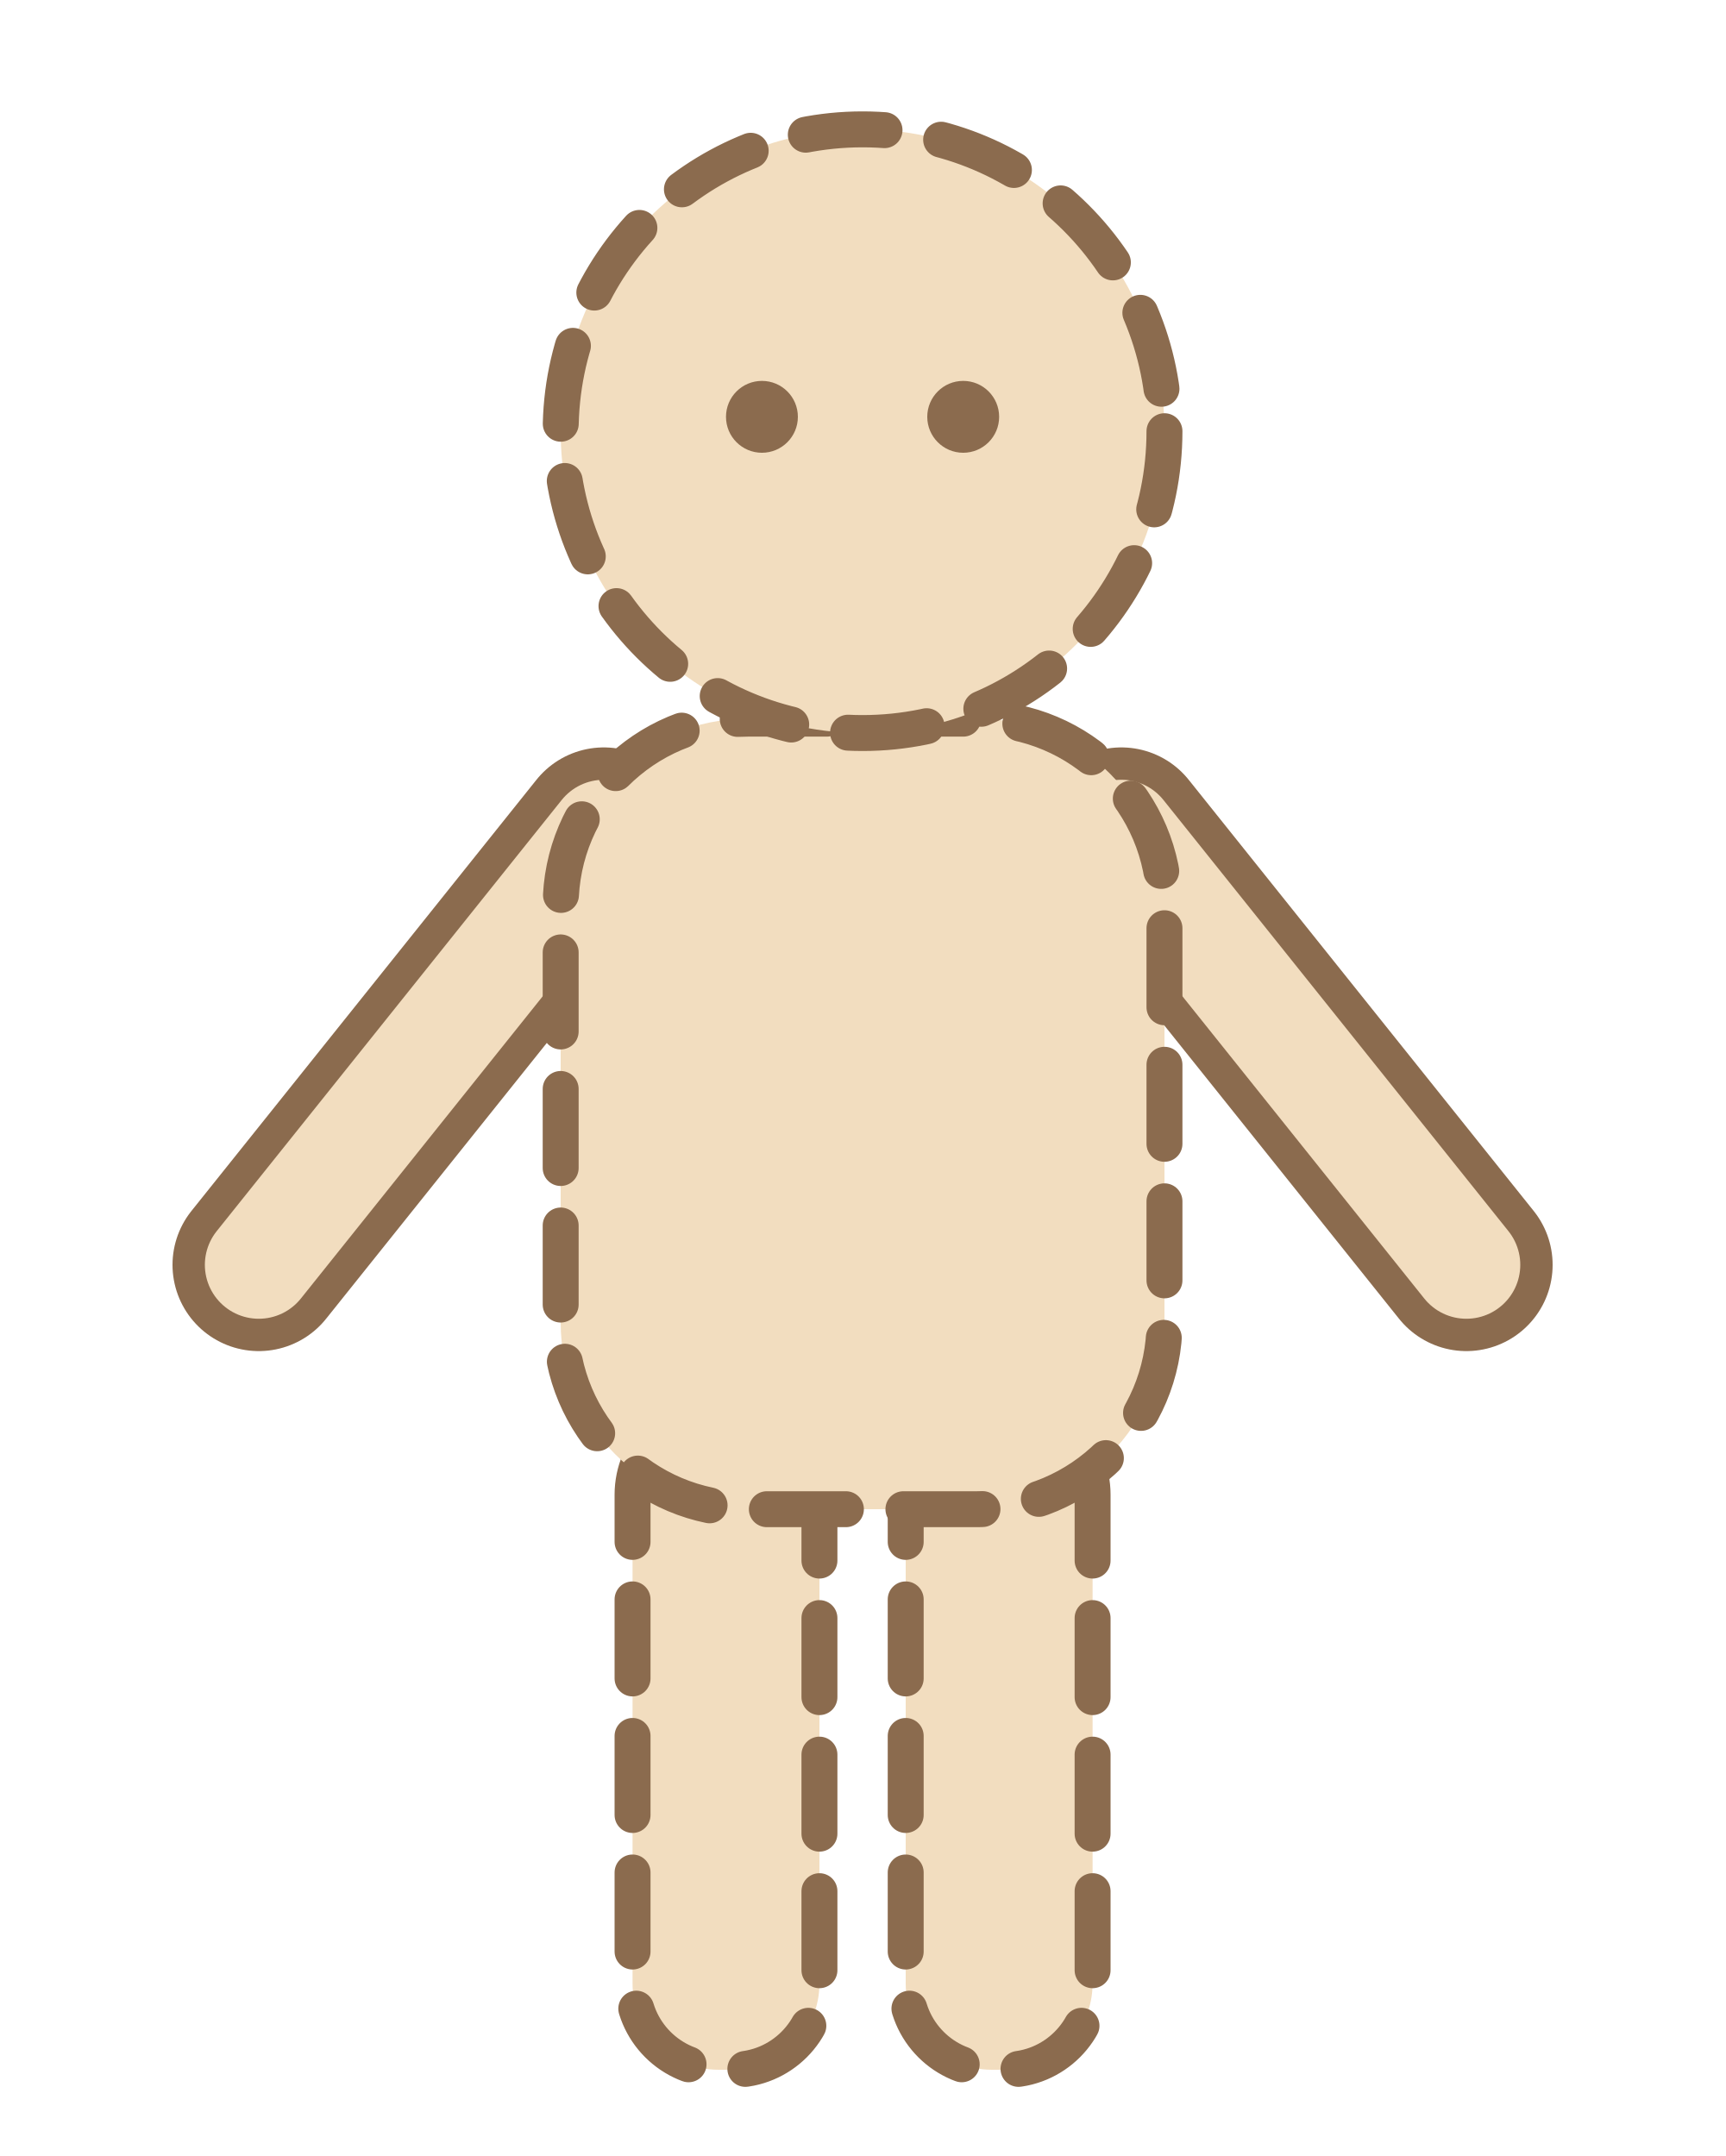
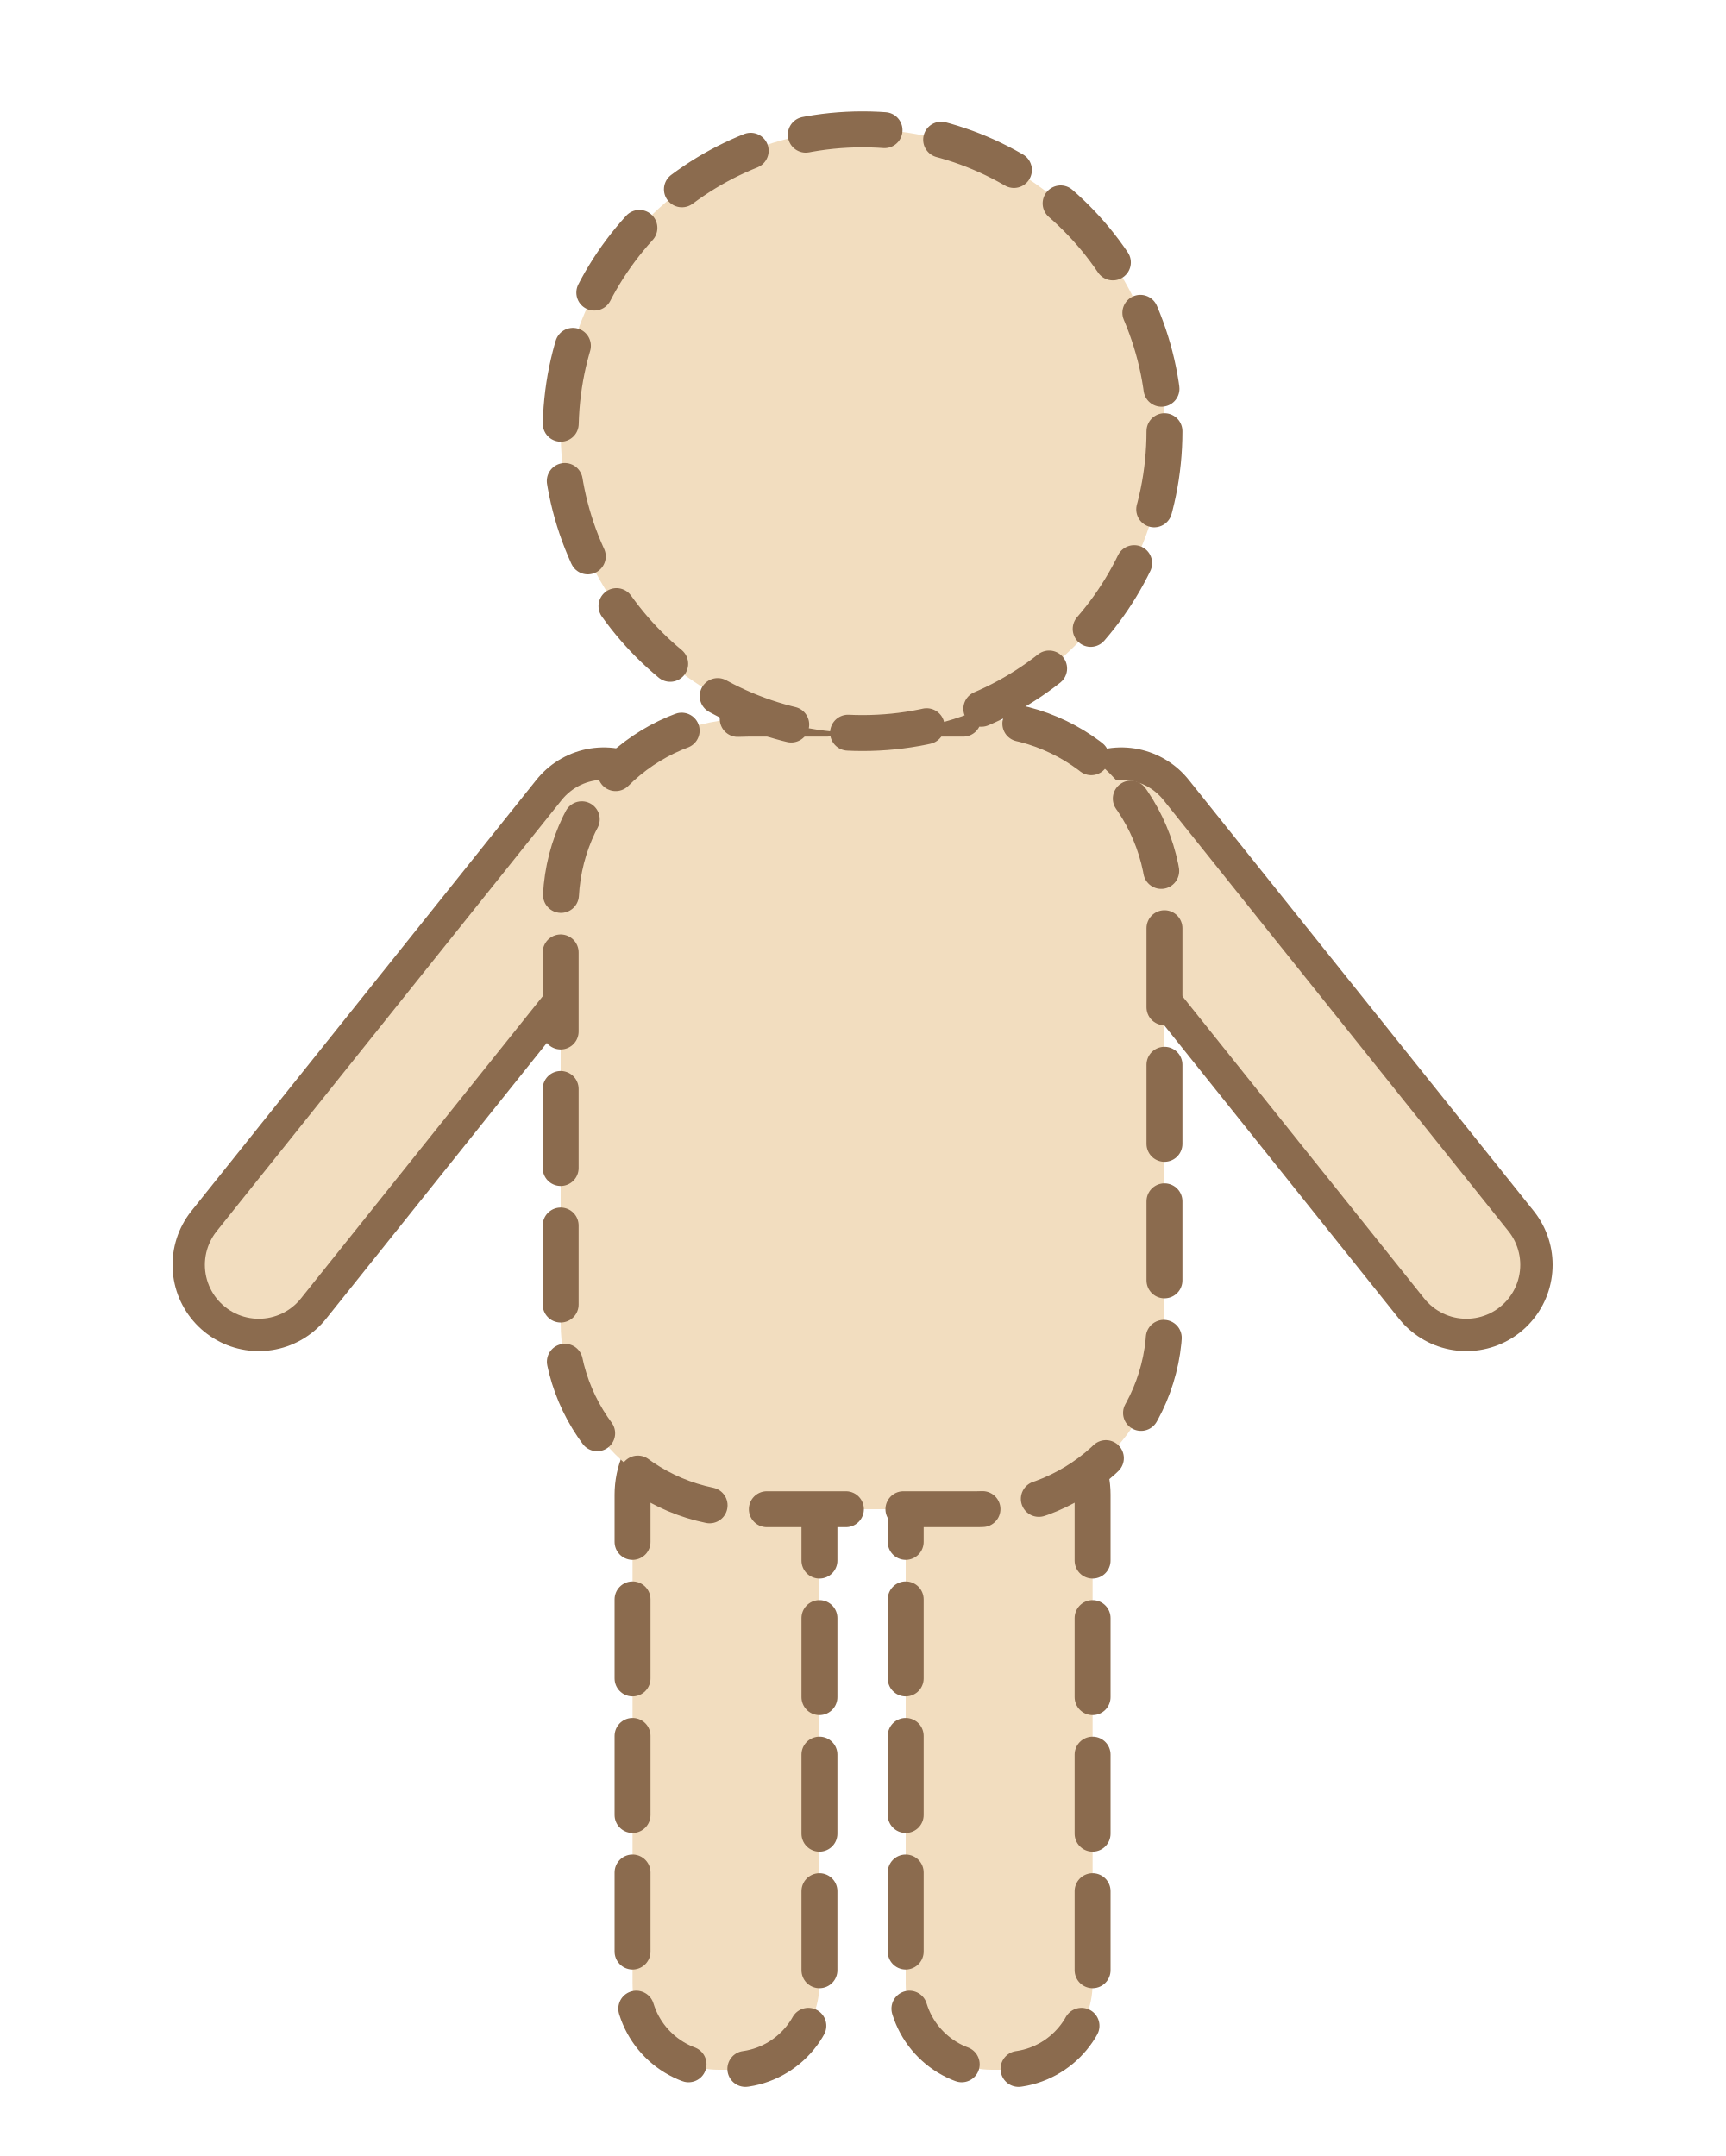
<svg xmlns="http://www.w3.org/2000/svg" viewBox="0 0 240 300">
  <g fill="#F2DDBF" stroke="#8B6B4E" stroke-width="5" stroke-dasharray="11 8" stroke-linecap="round" stroke-linejoin="round">
    <rect x="88" y="196" width="26" height="92" rx="12" />
    <rect x="126" y="196" width="26" height="92" rx="12" />
    <path d="M84 116 L36 176" stroke-width="24" stroke-dasharray="none" stroke="#8B6B4E" />
    <path d="M84 116 L36 176" stroke-width="15" stroke-dasharray="none" stroke="#F2DDBF" />
    <path d="M156 116 L204 176" stroke-width="24" stroke-dasharray="none" stroke="#8B6B4E" />
    <path d="M156 116 L204 176" stroke-width="15" stroke-dasharray="none" stroke="#F2DDBF" />
    <rect x="78" y="100" width="84" height="110" rx="26" />
    <circle cx="120" cy="60" r="42" />
  </g>
-   <circle cx="106" cy="58" r="5" fill="#8B6B4E" />
-   <circle cx="134" cy="58" r="5" fill="#8B6B4E" />
</svg>
